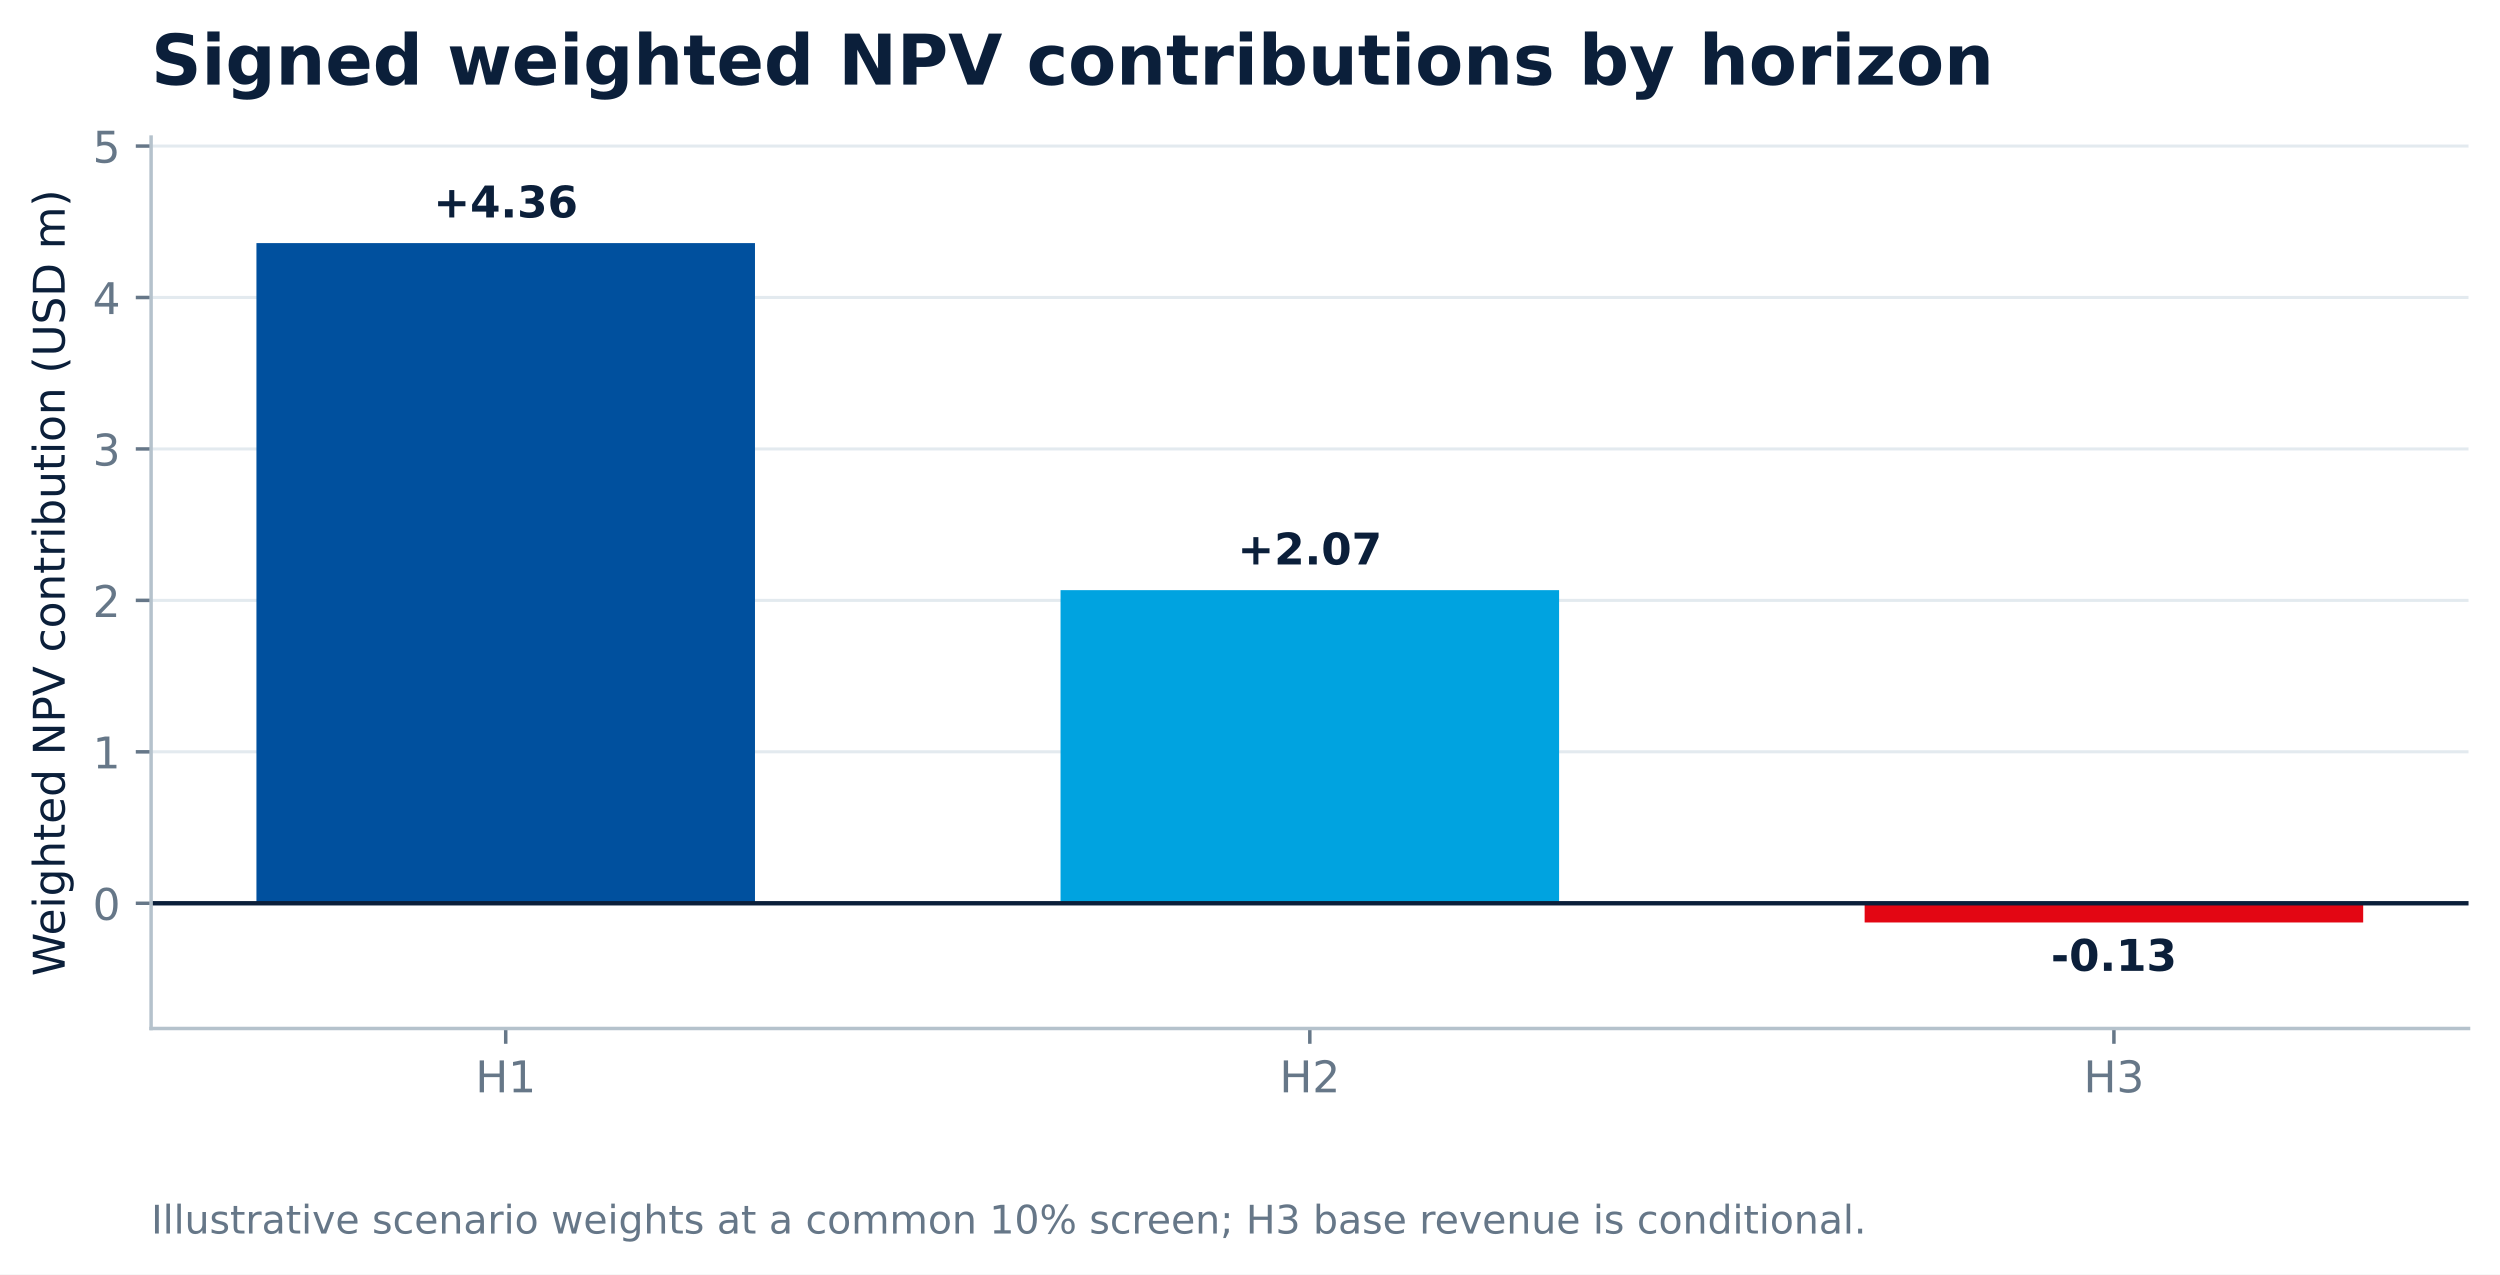
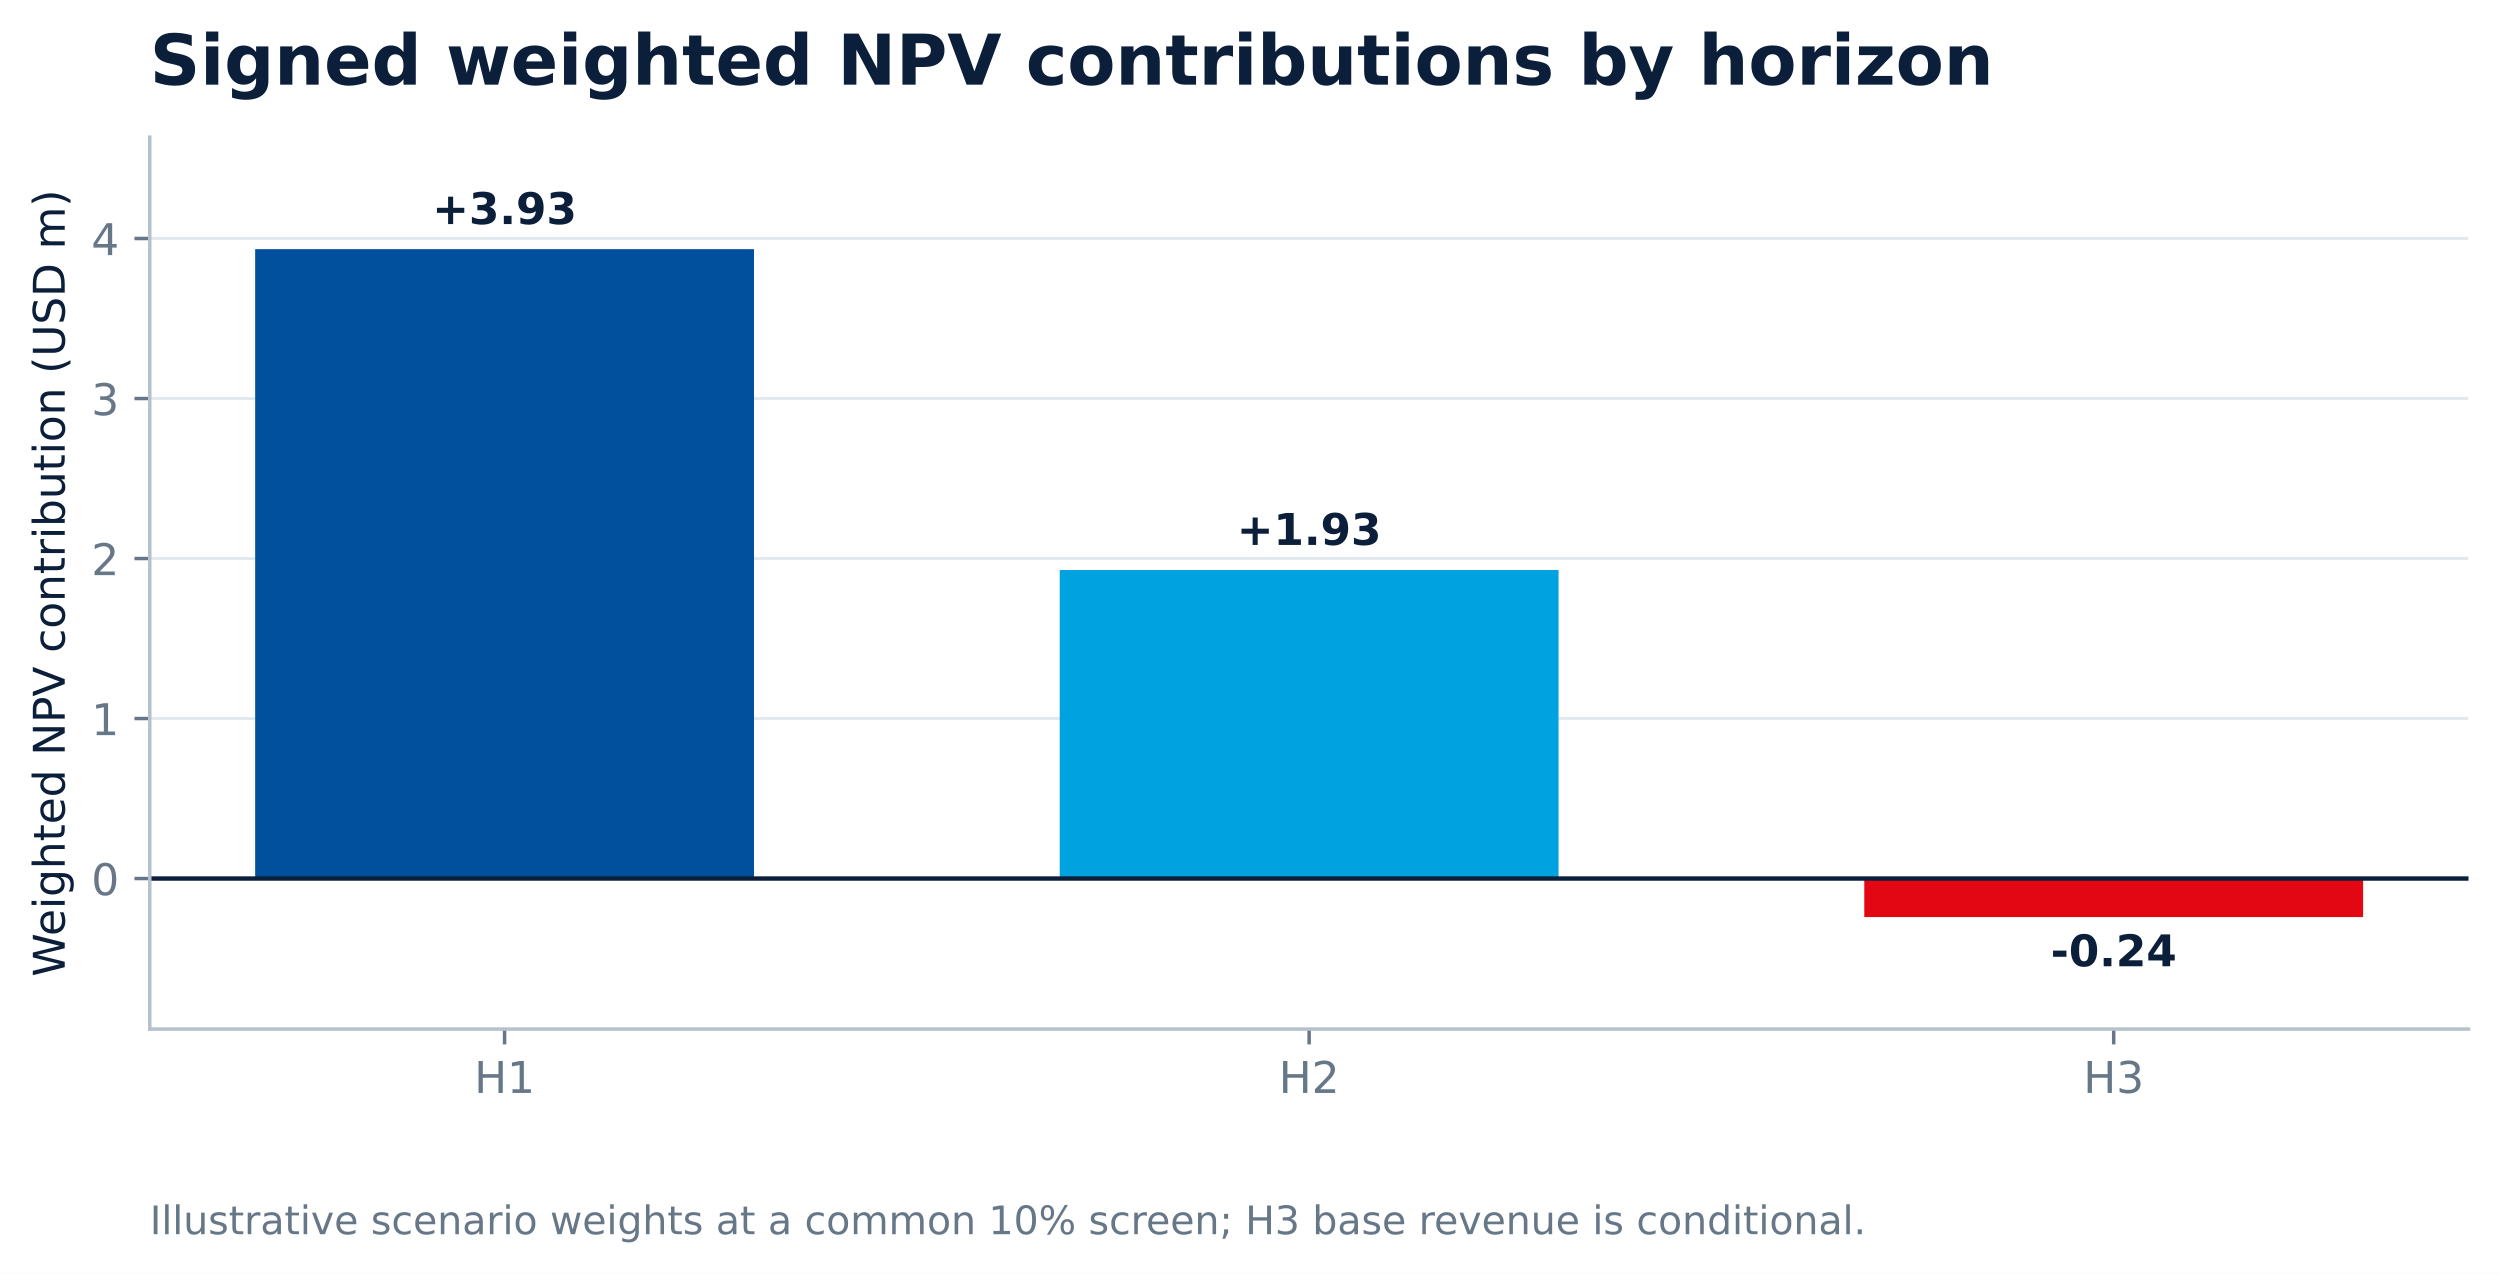
- <svg xmlns="http://www.w3.org/2000/svg" xmlns:xlink="http://www.w3.org/1999/xlink" width="571.863pt" height="291.522pt" viewBox="0 0 571.863 291.522" version="1.1">
+ <svg xmlns="http://www.w3.org/2000/svg" xmlns:xlink="http://www.w3.org/1999/xlink" width="571.541pt" height="291.231pt" viewBox="0 0 571.541 291.231" version="1.1">
  <defs>
    <style type="text/css">*{stroke-linejoin: round; stroke-linecap: butt}</style>
  </defs>
  <g id="figure_1">
    <g id="patch_1">
-       <path d="M 0 291.522  L 571.863 291.522  L 571.863 0  L 0 0  z " style="fill: #ffffff" />
+       <path d="M 0 291.231  L 571.541 291.231  L 571.541 0  L 0 0  z " style="fill: #ffffff" />
    </g>
    <g id="axes_1">
      <g id="patch_2">
-         <path d="M 34.563 235.262  L 564.663 235.262  L 564.663 31.358  L 34.563 31.358  z " style="fill: #ffffff" />
+         <path d="M 34.241 235.262  L 564.341 235.262  L 564.341 31.358  L 34.241 31.358  z " style="fill: #ffffff" />
      </g>
      <g id="matplotlib.axis_1">
        <g id="xtick_1">
          <g id="line2d_1">
            <defs>
-               <path id="m9ccbd39f59" d="M 0 0  L 0 3.5  " style="stroke: #667788; stroke-width: 0.8" />
+               <path id="m23c55b2763" d="M 0 0  L 0 3.5  " style="stroke: #667788; stroke-width: 0.8" />
            </defs>
            <g>
-               <use xlink:href="#m9ccbd39f59" x="115.679" y="235.262" style="fill: #667788; stroke: #667788; stroke-width: 0.8" />
+               <use xlink:href="#m23c55b2763" x="115.356" y="235.262" style="fill: #667788; stroke: #667788; stroke-width: 0.8" />
            </g>
          </g>
          <g id="text_1">
-             <text style="font-size: 10px; font-family: 'DejaVu Sans'; text-anchor: middle; fill: #667788" x="115.679" y="249.859" transform="rotate(-0 115.6785 249.8592)">H1</text>
+             <text style="font-size: 10px; font-family: 'DejaVu Sans'; text-anchor: middle; fill: #667788" x="115.356" y="249.86" transform="rotate(-0 115.3559 249.8599)">H1</text>
          </g>
        </g>
        <g id="xtick_2">
          <g id="line2d_2">
            <g>
-               <use xlink:href="#m9ccbd39f59" x="299.613" y="235.262" style="fill: #667788; stroke: #667788; stroke-width: 0.8" />
+               <use xlink:href="#m23c55b2763" x="299.291" y="235.262" style="fill: #667788; stroke: #667788; stroke-width: 0.8" />
            </g>
          </g>
          <g id="text_2">
-             <text style="font-size: 10px; font-family: 'DejaVu Sans'; text-anchor: middle; fill: #667788" x="299.613" y="249.859" transform="rotate(-0 299.6133 249.8592)">H2</text>
+             <text style="font-size: 10px; font-family: 'DejaVu Sans'; text-anchor: middle; fill: #667788" x="299.291" y="249.86" transform="rotate(-0 299.2906 249.8599)">H2</text>
          </g>
        </g>
        <g id="xtick_3">
          <g id="line2d_3">
            <g>
-               <use xlink:href="#m9ccbd39f59" x="483.548" y="235.262" style="fill: #667788; stroke: #667788; stroke-width: 0.8" />
+               <use xlink:href="#m23c55b2763" x="483.225" y="235.262" style="fill: #667788; stroke: #667788; stroke-width: 0.8" />
            </g>
          </g>
          <g id="text_3">
-             <text style="font-size: 10px; font-family: 'DejaVu Sans'; text-anchor: middle; fill: #667788" x="483.548" y="249.859" transform="rotate(-0 483.548 249.8592)">H3</text>
+             <text style="font-size: 10px; font-family: 'DejaVu Sans'; text-anchor: middle; fill: #667788" x="483.225" y="249.86" transform="rotate(-0 483.2254 249.8599)">H3</text>
          </g>
        </g>
      </g>
      <g id="matplotlib.axis_2">
        <g id="ytick_1">
          <g id="line2d_4">
-             <path d="M 34.563 206.619  L 564.663 206.619  " clip-path="url(#p8fa0f940a2)" style="fill: none; stroke: #dce5eb; stroke-opacity: 0.8; stroke-width: 0.7; stroke-linecap: square" />
+             <path d="M 34.241 200.847  L 564.341 200.847  " clip-path="url(#p9d2c9ff255)" style="fill: none; stroke: #dce5eb; stroke-opacity: 0.8; stroke-width: 0.7; stroke-linecap: square" />
          </g>
          <g id="line2d_5">
            <defs>
-               <path id="m22a03e1535" d="M 0 0  L -3.5 0  " style="stroke: #667788; stroke-width: 0.8" />
+               <path id="m0cad1cbb5a" d="M 0 0  L -3.5 0  " style="stroke: #667788; stroke-width: 0.8" />
            </defs>
            <g>
-               <use xlink:href="#m22a03e1535" x="34.563" y="206.619" style="fill: #667788; stroke: #667788; stroke-width: 0.8" />
+               <use xlink:href="#m0cad1cbb5a" x="34.241" y="200.847" style="fill: #667788; stroke: #667788; stroke-width: 0.8" />
            </g>
          </g>
          <g id="text_4">
-             <text style="font-size: 10px; font-family: 'DejaVu Sans'; text-anchor: end; fill: #667788" x="27.563" y="210.417" transform="rotate(-0 27.56328 210.4175)">0</text>
+             <text style="font-size: 10px; font-family: 'DejaVu Sans'; text-anchor: end; fill: #667788" x="27.241" y="204.646" transform="rotate(-0 27.24063 204.6464)">0</text>
          </g>
        </g>
        <g id="ytick_2">
          <g id="line2d_6">
-             <path d="M 34.563 171.977  L 564.663 171.977  " clip-path="url(#p8fa0f940a2)" style="fill: none; stroke: #dce5eb; stroke-opacity: 0.8; stroke-width: 0.7; stroke-linecap: square" />
+             <path d="M 34.241 164.268  L 564.341 164.268  " clip-path="url(#p9d2c9ff255)" style="fill: none; stroke: #dce5eb; stroke-opacity: 0.8; stroke-width: 0.7; stroke-linecap: square" />
          </g>
          <g id="line2d_7">
            <g>
-               <use xlink:href="#m22a03e1535" x="34.563" y="171.977" style="fill: #667788; stroke: #667788; stroke-width: 0.8" />
+               <use xlink:href="#m0cad1cbb5a" x="34.241" y="164.268" style="fill: #667788; stroke: #667788; stroke-width: 0.8" />
            </g>
          </g>
          <g id="text_5">
-             <text style="font-size: 10px; font-family: 'DejaVu Sans'; text-anchor: end; fill: #667788" x="27.563" y="175.775" transform="rotate(-0 27.56328 175.7754)">1</text>
+             <text style="font-size: 10px; font-family: 'DejaVu Sans'; text-anchor: end; fill: #667788" x="27.241" y="168.067" transform="rotate(-0 27.24063 168.0668)">1</text>
          </g>
        </g>
        <g id="ytick_3">
          <g id="line2d_8">
-             <path d="M 34.563 137.334  L 564.663 137.334  " clip-path="url(#p8fa0f940a2)" style="fill: none; stroke: #dce5eb; stroke-opacity: 0.8; stroke-width: 0.7; stroke-linecap: square" />
+             <path d="M 34.241 127.688  L 564.341 127.688  " clip-path="url(#p9d2c9ff255)" style="fill: none; stroke: #dce5eb; stroke-opacity: 0.8; stroke-width: 0.7; stroke-linecap: square" />
          </g>
          <g id="line2d_9">
            <g>
-               <use xlink:href="#m22a03e1535" x="34.563" y="137.334" style="fill: #667788; stroke: #667788; stroke-width: 0.8" />
+               <use xlink:href="#m0cad1cbb5a" x="34.241" y="127.688" style="fill: #667788; stroke: #667788; stroke-width: 0.8" />
            </g>
          </g>
          <g id="text_6">
-             <text style="font-size: 10px; font-family: 'DejaVu Sans'; text-anchor: end; fill: #667788" x="27.563" y="141.133" transform="rotate(-0 27.56328 141.1332)">2</text>
+             <text style="font-size: 10px; font-family: 'DejaVu Sans'; text-anchor: end; fill: #667788" x="27.241" y="131.487" transform="rotate(-0 27.24063 131.4873)">2</text>
          </g>
        </g>
        <g id="ytick_4">
          <g id="line2d_10">
-             <path d="M 34.563 102.692  L 564.663 102.692  " clip-path="url(#p8fa0f940a2)" style="fill: none; stroke: #dce5eb; stroke-opacity: 0.8; stroke-width: 0.7; stroke-linecap: square" />
+             <path d="M 34.241 91.109  L 564.341 91.109  " clip-path="url(#p9d2c9ff255)" style="fill: none; stroke: #dce5eb; stroke-opacity: 0.8; stroke-width: 0.7; stroke-linecap: square" />
          </g>
          <g id="line2d_11">
            <g>
-               <use xlink:href="#m22a03e1535" x="34.563" y="102.692" style="fill: #667788; stroke: #667788; stroke-width: 0.8" />
+               <use xlink:href="#m0cad1cbb5a" x="34.241" y="91.109" style="fill: #667788; stroke: #667788; stroke-width: 0.8" />
            </g>
          </g>
          <g id="text_7">
-             <text style="font-size: 10px; font-family: 'DejaVu Sans'; text-anchor: end; fill: #667788" x="27.563" y="106.491" transform="rotate(-0 27.56328 106.4911)">3</text>
+             <text style="font-size: 10px; font-family: 'DejaVu Sans'; text-anchor: end; fill: #667788" x="27.241" y="94.908" transform="rotate(-0 27.24063 94.90773)">3</text>
          </g>
        </g>
        <g id="ytick_5">
          <g id="line2d_12">
-             <path d="M 34.563 68.05  L 564.663 68.05  " clip-path="url(#p8fa0f940a2)" style="fill: none; stroke: #dce5eb; stroke-opacity: 0.8; stroke-width: 0.7; stroke-linecap: square" />
+             <path d="M 34.241 54.529  L 564.341 54.529  " clip-path="url(#p9d2c9ff255)" style="fill: none; stroke: #dce5eb; stroke-opacity: 0.8; stroke-width: 0.7; stroke-linecap: square" />
          </g>
          <g id="line2d_13">
            <g>
-               <use xlink:href="#m22a03e1535" x="34.563" y="68.05" style="fill: #667788; stroke: #667788; stroke-width: 0.8" />
+               <use xlink:href="#m0cad1cbb5a" x="34.241" y="54.529" style="fill: #667788; stroke: #667788; stroke-width: 0.8" />
            </g>
          </g>
          <g id="text_8">
-             <text style="font-size: 10px; font-family: 'DejaVu Sans'; text-anchor: end; fill: #667788" x="27.563" y="71.849" transform="rotate(-0 27.56328 71.84901)">4</text>
+             <text style="font-size: 10px; font-family: 'DejaVu Sans'; text-anchor: end; fill: #667788" x="27.241" y="58.328" transform="rotate(-0 27.24063 58.32818)">4</text>
          </g>
        </g>
-         <g id="ytick_6">
-           <g id="line2d_14">
-             <path d="M 34.563 33.408  L 564.663 33.408  " clip-path="url(#p8fa0f940a2)" style="fill: none; stroke: #dce5eb; stroke-opacity: 0.8; stroke-width: 0.7; stroke-linecap: square" />
-           </g>
-           <g id="line2d_15">
-             <g>
-               <use xlink:href="#m22a03e1535" x="34.563" y="33.408" style="fill: #667788; stroke: #667788; stroke-width: 0.8" />
-             </g>
-           </g>
-           <g id="text_9">
-             <text style="font-size: 10px; font-family: 'DejaVu Sans'; text-anchor: end; fill: #667788" x="27.563" y="37.207" transform="rotate(-0 27.56328 37.2069)">5</text>
-           </g>
-         </g>
-         <g id="text_10">
+         <g id="text_9">
          <text style="font-size: 10px; font-family: 'DejaVu Sans'; text-anchor: middle; fill: #0b1f3a" x="14.798" y="133.31" transform="rotate(-90 14.79844 133.3095)">Weighted NPV contribution (USD m)</text>
        </g>
      </g>
      <g id="patch_3">
-         <path d="M 58.659 206.619  L 172.698 206.619  L 172.698 55.607  L 58.659 55.607  z " clip-path="url(#p8fa0f940a2)" style="fill: #00509e" />
+         <path d="M 58.336 200.847  L 172.376 200.847  L 172.376 56.963  L 58.336 56.963  z " clip-path="url(#p9d2c9ff255)" style="fill: #00509e" />
      </g>
      <g id="patch_4">
-         <path d="M 242.594 206.619  L 356.633 206.619  L 356.633 134.993  L 242.594 134.993  z " clip-path="url(#p8fa0f940a2)" style="fill: #00a3e0" />
+         <path d="M 242.271 200.847  L 356.31 200.847  L 356.31 130.316  L 242.271 130.316  z " clip-path="url(#p9d2c9ff255)" style="fill: #00a3e0" />
      </g>
      <g id="patch_5">
-         <path d="M 426.528 206.619  L 540.568 206.619  L 540.568 211.012  L 426.528 211.012  z " clip-path="url(#p8fa0f940a2)" style="fill: #e30613" />
+         <path d="M 426.206 200.847  L 540.245 200.847  L 540.245 209.656  L 426.206 209.656  z " clip-path="url(#p9d2c9ff255)" style="fill: #e30613" />
      </g>
-       <g id="line2d_16">
-         <path d="M 34.563 206.619  L 564.663 206.619  " clip-path="url(#p8fa0f940a2)" style="fill: none; stroke: #0b1f3a; stroke-linecap: square" />
+       <g id="line2d_14">
+         <path d="M 34.241 200.847  L 564.341 200.847  " clip-path="url(#p9d2c9ff255)" style="fill: none; stroke: #0b1f3a; stroke-linecap: square" />
      </g>
      <g id="patch_6">
-         <path d="M 34.563 235.262  L 34.563 31.358  " style="fill: none; stroke: #b5c2cc; stroke-width: 0.8; stroke-linejoin: miter; stroke-linecap: square" />
+         <path d="M 34.241 235.262  L 34.241 31.358  " style="fill: none; stroke: #b5c2cc; stroke-width: 0.8; stroke-linejoin: miter; stroke-linecap: square" />
      </g>
      <g id="patch_7">
-         <path d="M 34.563 235.262  L 564.663 235.262  " style="fill: none; stroke: #b5c2cc; stroke-width: 0.8; stroke-linejoin: miter; stroke-linecap: square" />
+         <path d="M 34.241 235.262  L 564.341 235.262  " style="fill: none; stroke: #b5c2cc; stroke-width: 0.8; stroke-linejoin: miter; stroke-linecap: square" />
+       </g>
+       <g id="text_10">
+         <text style="font-weight: 700; font-size: 10px; font-family: 'DejaVu Sans'; text-anchor: middle; fill: #0b1f3a" x="115.356" y="51.226" transform="rotate(-0 115.3559 51.22554)">+3.93</text>
      </g>
      <g id="text_11">
-         <text style="font-weight: 700; font-size: 10px; font-family: 'DejaVu Sans'; text-anchor: middle; fill: #0b1f3a" x="115.679" y="49.74" transform="rotate(-0 115.6785 49.74043)">+4.36</text>
+         <text style="font-weight: 700; font-size: 10px; font-family: 'DejaVu Sans'; text-anchor: middle; fill: #0b1f3a" x="299.291" y="124.579" transform="rotate(-0 299.2906 124.5786)">+1.93</text>
      </g>
      <g id="text_12">
-         <text style="font-weight: 700; font-size: 10px; font-family: 'DejaVu Sans'; text-anchor: middle; fill: #0b1f3a" x="299.613" y="129.127" transform="rotate(-0 299.6133 129.1267)">+2.07</text>
+         <text style="font-weight: 700; font-size: 10px; font-family: 'DejaVu Sans'; text-anchor: middle; fill: #0b1f3a" x="483.225" y="220.912" transform="rotate(-0 483.2254 220.9122)">-0.24</text>
      </g>
      <g id="text_13">
-         <text style="font-weight: 700; font-size: 10px; font-family: 'DejaVu Sans'; text-anchor: middle; fill: #0b1f3a" x="483.548" y="222.074" transform="rotate(-0 483.548 222.0739)">-0.13</text>
+         <text style="font-size: 9px; font-family: 'DejaVu Sans'; text-anchor: start; fill: #667788" x="34.241" y="282.159" transform="rotate(-0 34.24063 282.1594)">Illustrative scenario weights at a common 10% screen; H3 base revenue is conditional.</text>
      </g>
      <g id="text_14">
-         <text style="font-size: 9px; font-family: 'DejaVu Sans'; text-anchor: start; fill: #667788" x="34.563" y="282.159" transform="rotate(-0 34.56328 282.1594)">Illustrative scenario weights at a common 10% screen; H3 base revenue is conditional.</text>
-       </g>
-       <g id="text_15">
-         <text style="font-weight: 700; font-size: 16px; font-family: 'DejaVu Sans'; text-anchor: start; fill: #0b1f3a" x="34.563" y="19.358" transform="rotate(-0 34.56328 19.3575)">Signed weighted NPV contributions by horizon</text>
+         <text style="font-weight: 700; font-size: 16px; font-family: 'DejaVu Sans'; text-anchor: start; fill: #0b1f3a" x="34.241" y="19.358" transform="rotate(-0 34.24063 19.3575)">Signed weighted NPV contributions by horizon</text>
      </g>
    </g>
  </g>
  <defs>
-     <clipPath id="p8fa0f940a2">
-       <rect x="34.563" y="31.358" width="530.1" height="203.904" />
+     <clipPath id="p9d2c9ff255">
+       <rect x="34.241" y="31.358" width="530.1" height="203.904" />
    </clipPath>
  </defs>
</svg>
